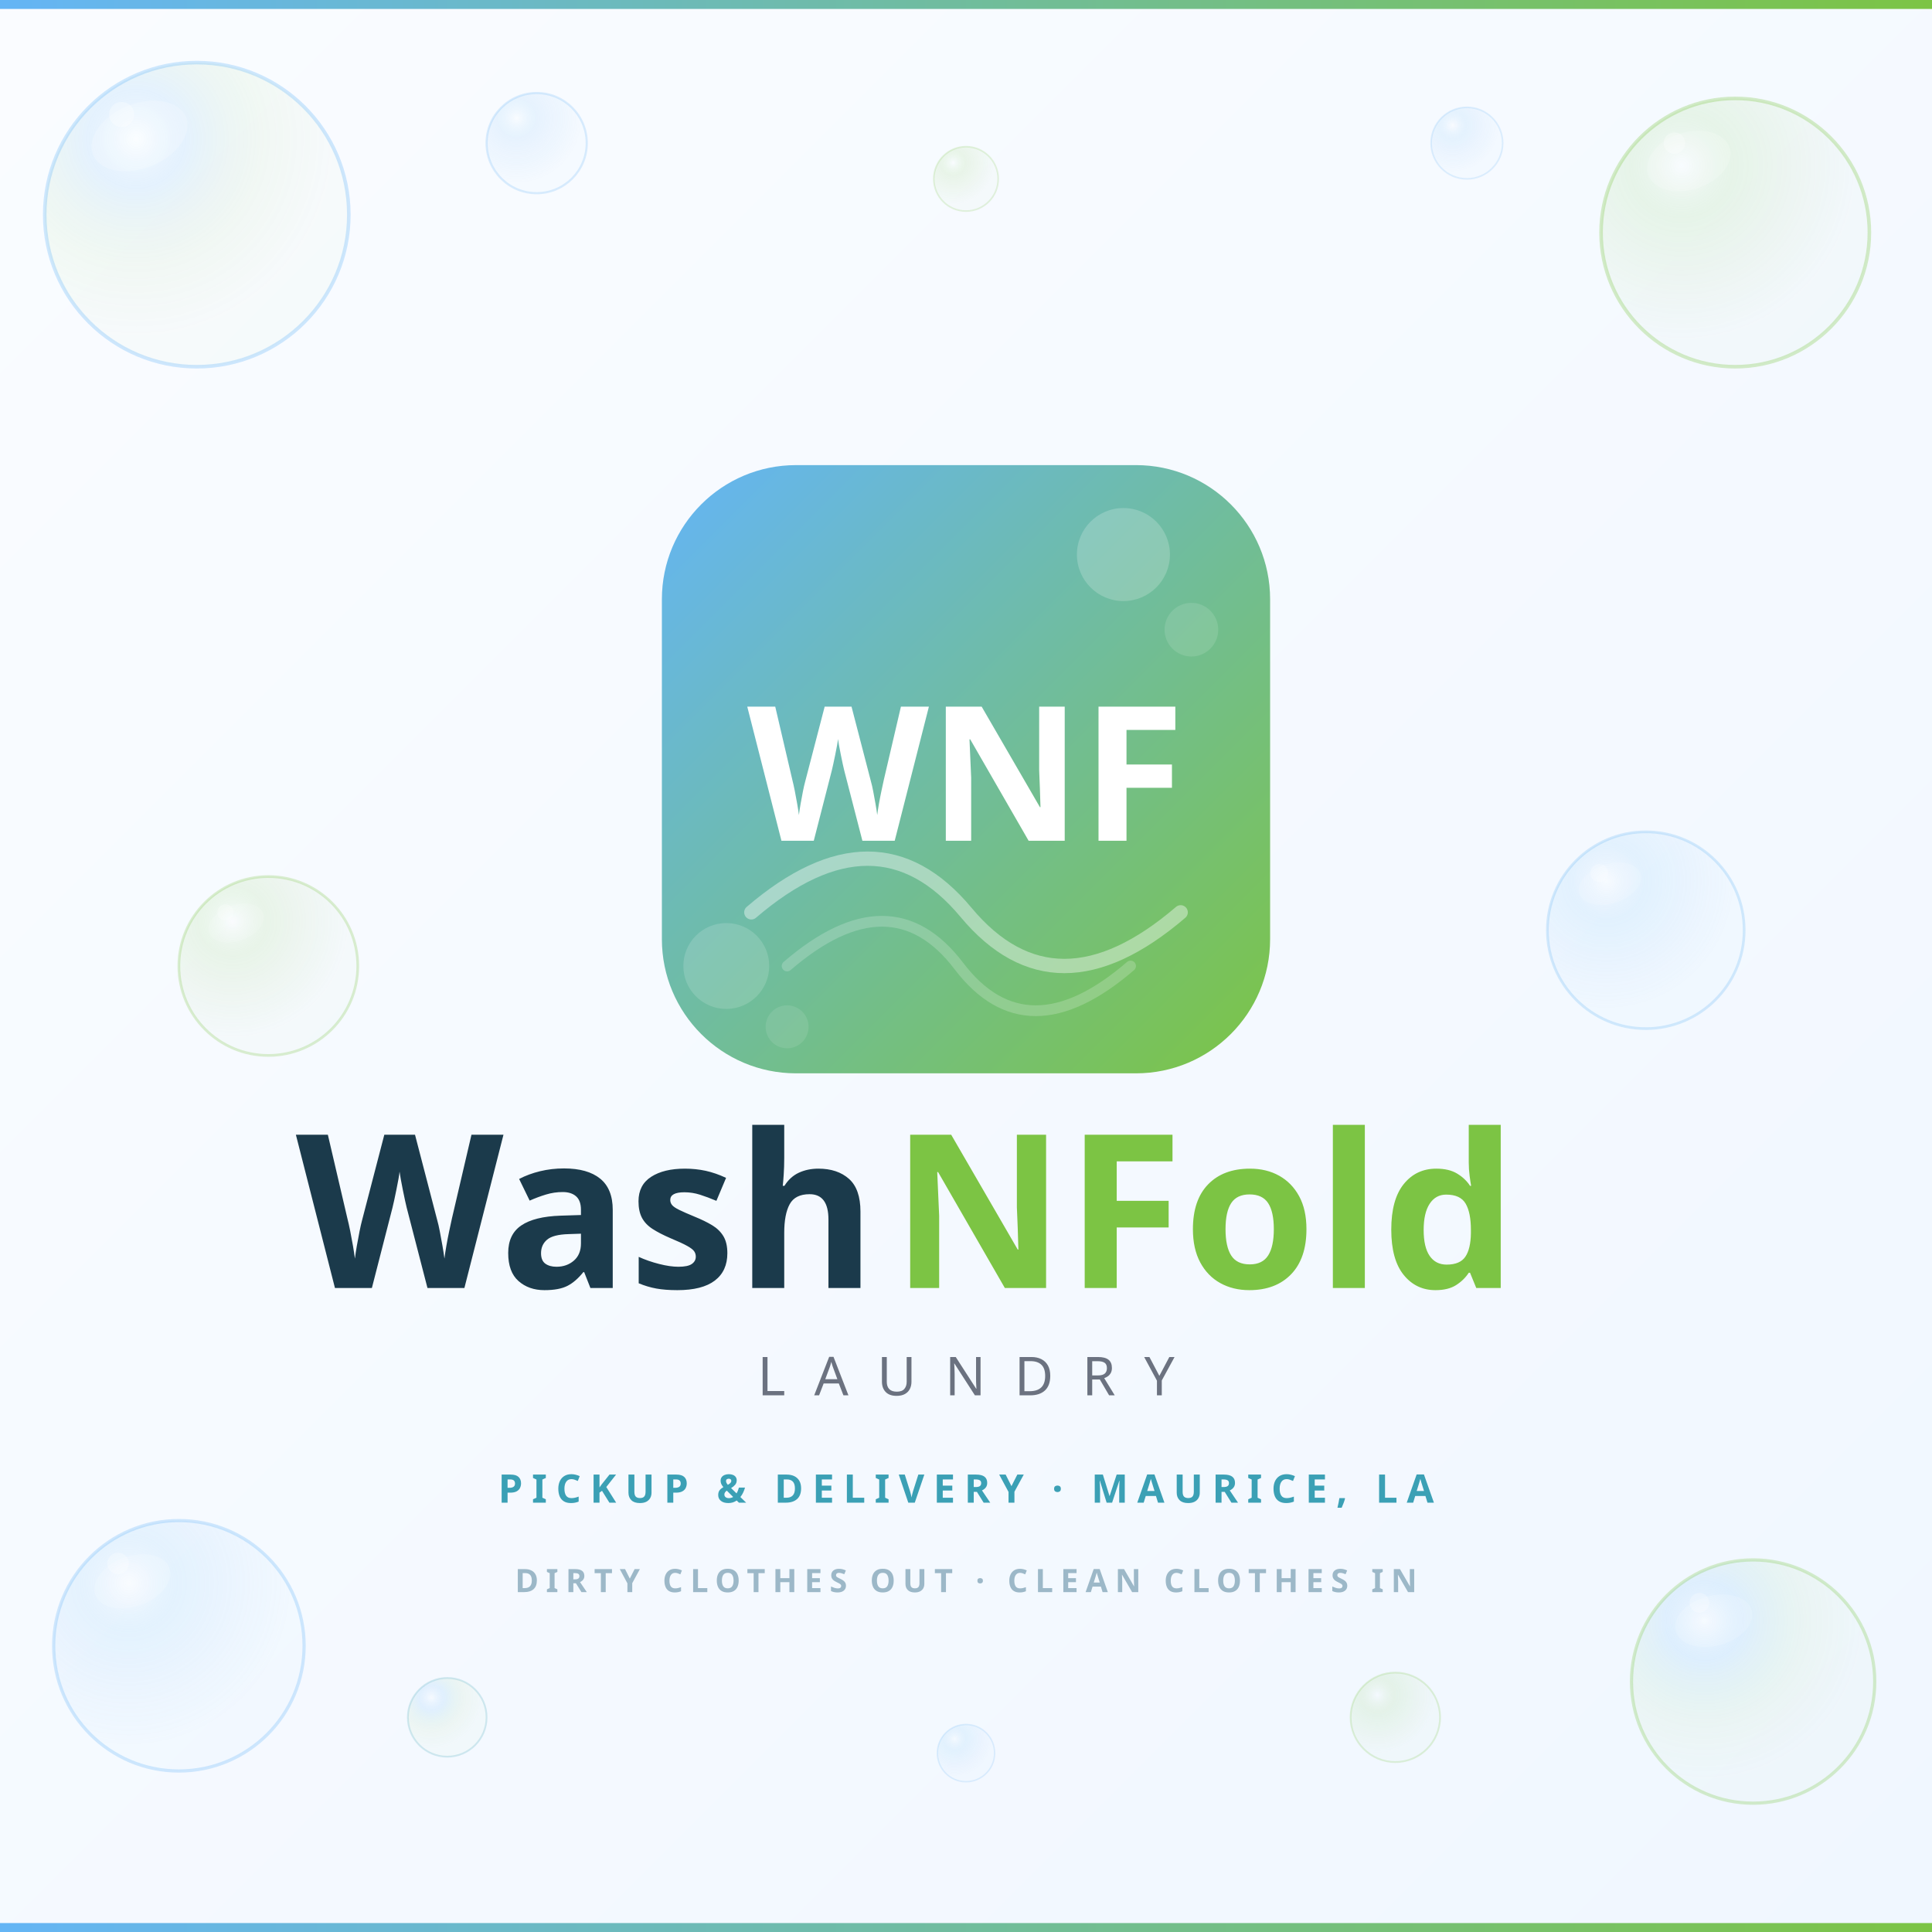
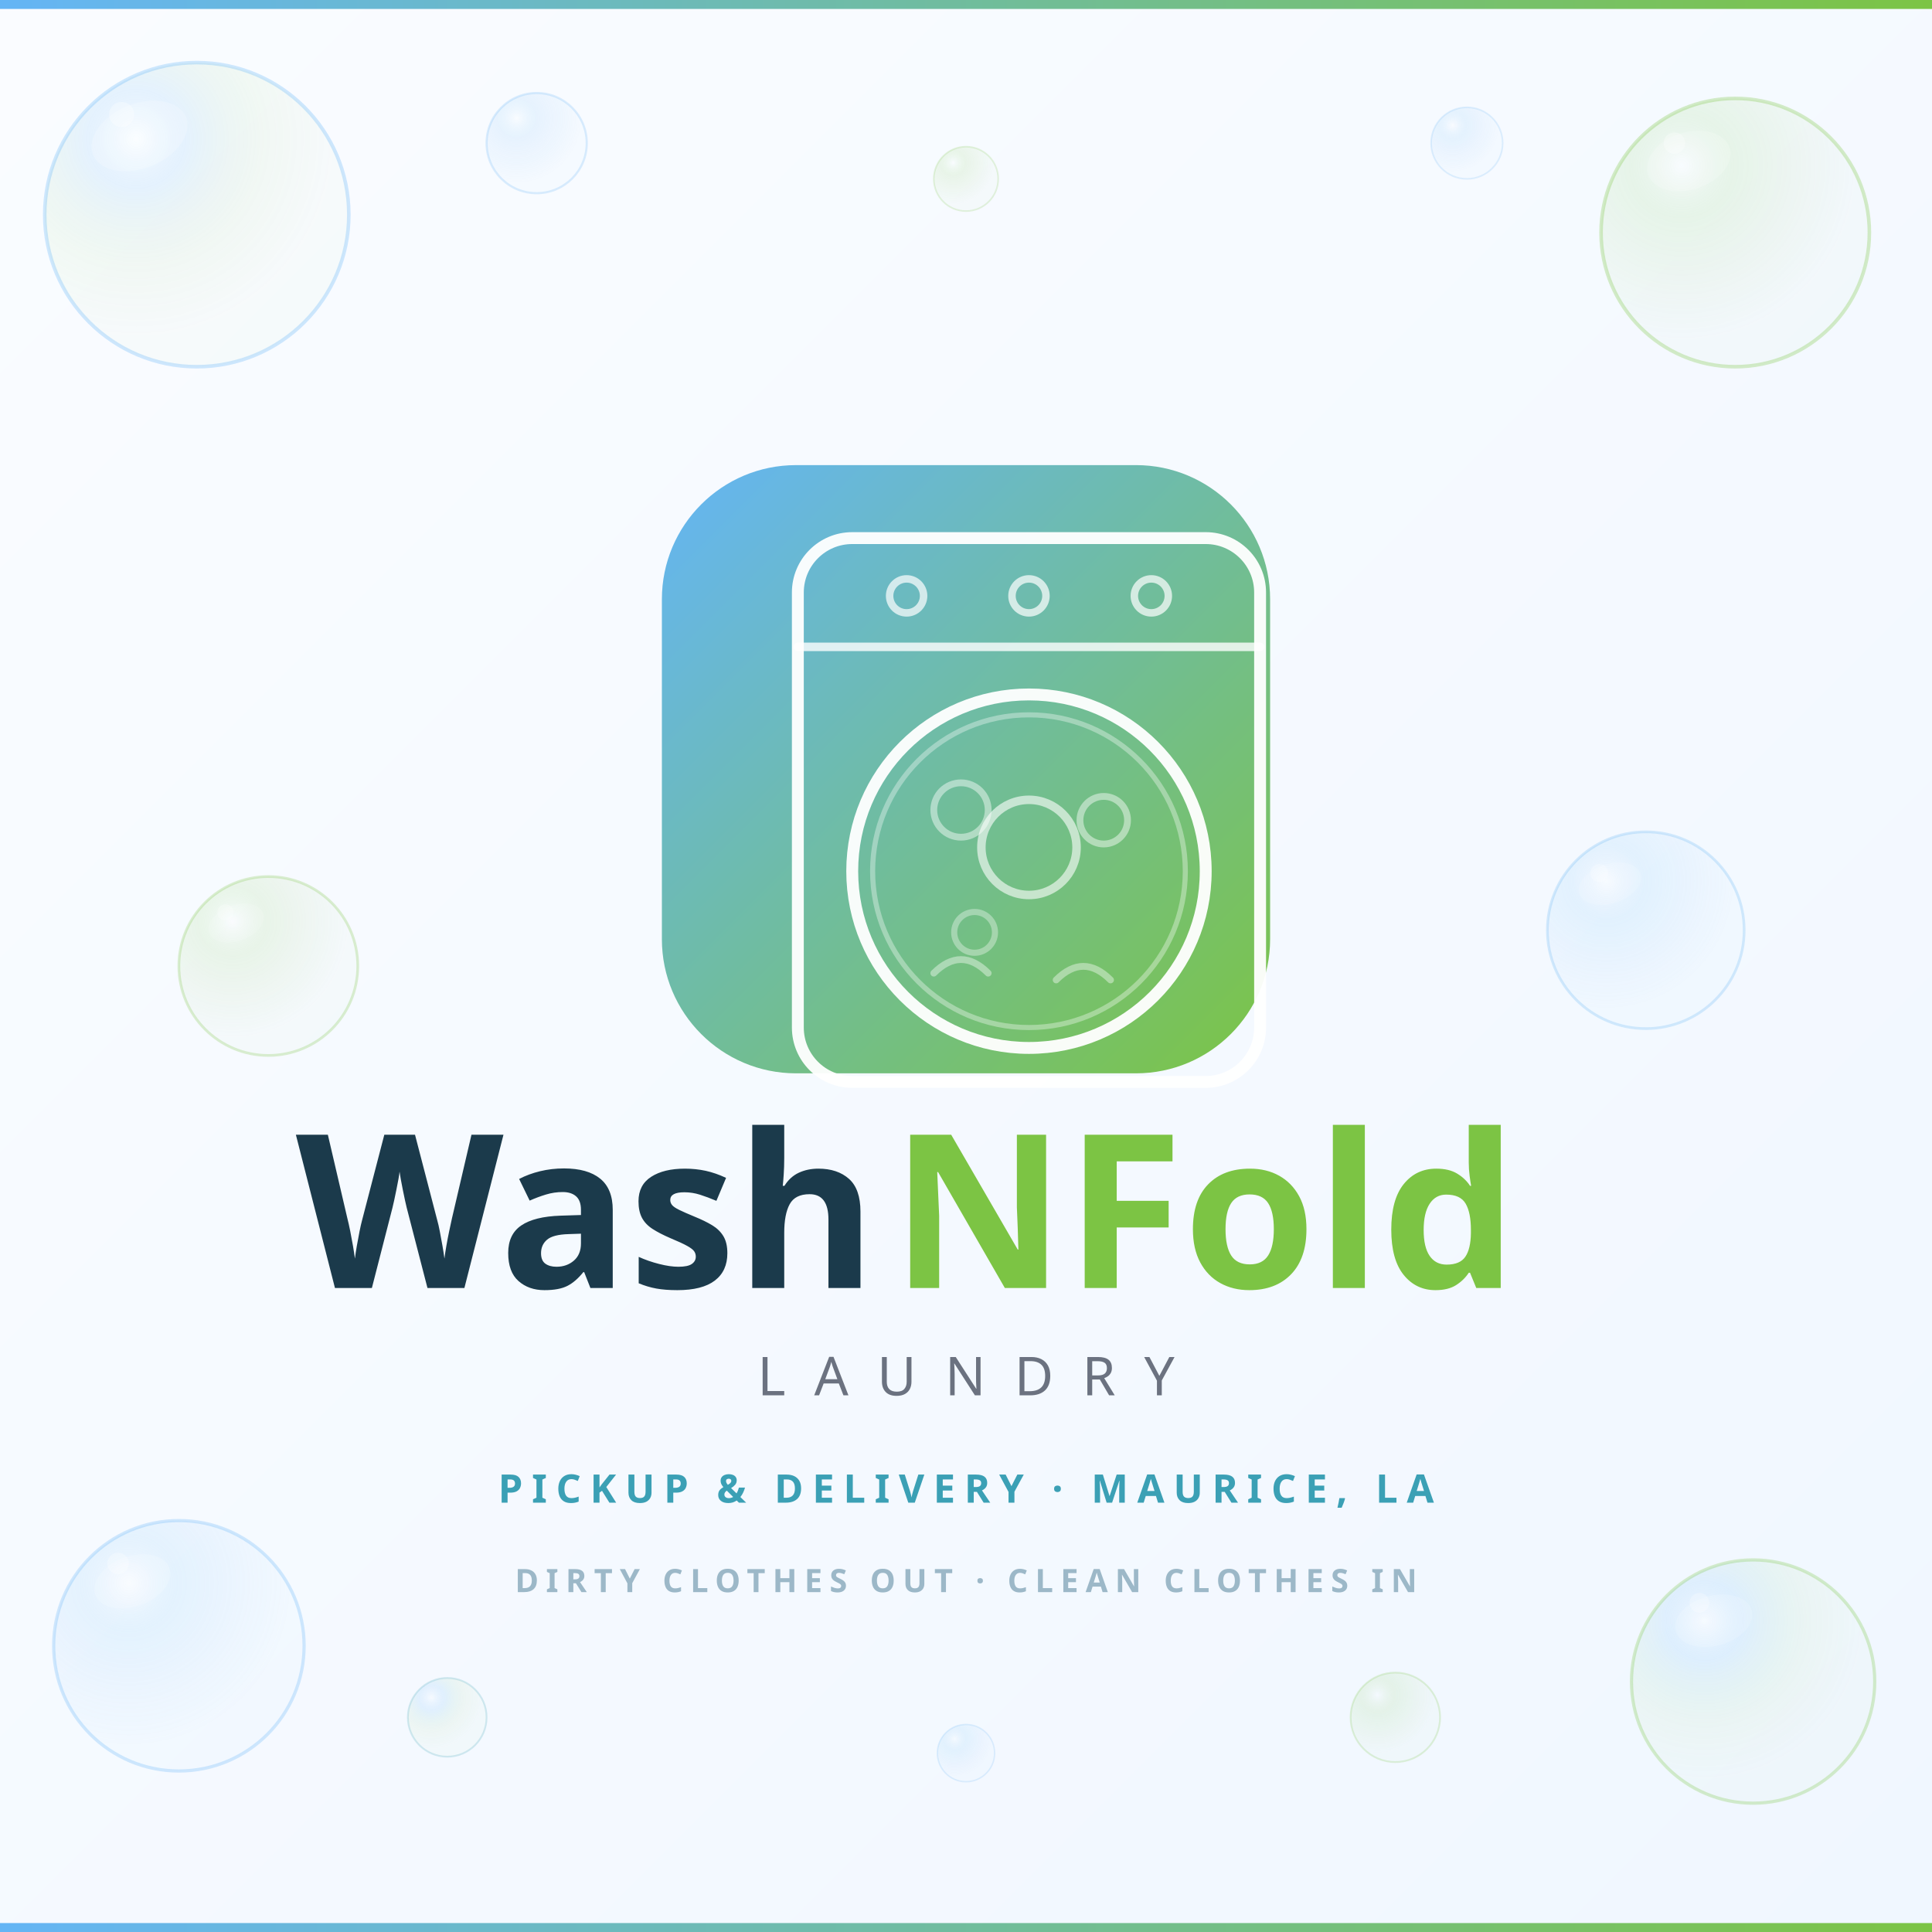
<svg xmlns="http://www.w3.org/2000/svg" viewBox="0 0 1080 1080" width="1080" height="1080">
  <defs>
    <linearGradient id="dbg" x1="0" y1="0" x2="1" y2="1">
      <stop offset="0%" stop-color="#FAFCFF" />
      <stop offset="100%" stop-color="#F0F7FF" />
    </linearGradient>
    <linearGradient id="accent" x1="0" y1="0" x2="1" y2="0">
      <stop offset="0%" stop-color="#64B5F6" />
      <stop offset="100%" stop-color="#7CC444" />
    </linearGradient>
    <radialGradient id="ga" cx="30%" cy="25%" r="65%">
      <stop offset="0%" stop-color="#FFFFFF" stop-opacity="0.22" />
      <stop offset="25%" stop-color="#64B5F6" stop-opacity="0.14" />
      <stop offset="65%" stop-color="#7CC444" stop-opacity="0.06" />
      <stop offset="100%" stop-color="#7CC444" stop-opacity="0.02" />
    </radialGradient>
    <radialGradient id="gb" cx="30%" cy="25%" r="65%">
      <stop offset="0%" stop-color="#FFFFFF" stop-opacity="0.2" />
      <stop offset="30%" stop-color="#64B5F6" stop-opacity="0.12" />
      <stop offset="100%" stop-color="#64B5F6" stop-opacity="0.02" />
    </radialGradient>
    <radialGradient id="gg" cx="30%" cy="25%" r="65%">
      <stop offset="0%" stop-color="#FFFFFF" stop-opacity="0.2" />
      <stop offset="30%" stop-color="#7CC444" stop-opacity="0.12" />
      <stop offset="100%" stop-color="#7CC444" stop-opacity="0.02" />
    </radialGradient>
    <linearGradient id="mark" x1="0" y1="0" x2="1" y2="1">
      <stop offset="0%" stop-color="#64B5F6" />
      <stop offset="100%" stop-color="#7CC444" />
    </linearGradient>
  </defs>
  <rect width="1080" height="1080" fill="url(#dbg)" />
  <rect width="1080" height="5" fill="url(#accent)" />
  <rect y="1075" width="1080" height="5" fill="url(#accent)" />
  <circle cx="110" cy="120" r="85" fill="url(#ga)" stroke="#64B5F6" stroke-width="2" stroke-opacity="0.3" />
  <ellipse cx="78" cy="76" rx="28" ry="18" fill="#FFFFFF" opacity="0.18" transform="rotate(-22,78,76)" />
  <circle cx="68" cy="64" r="7" fill="#FFFFFF" opacity="0.3" />
  <circle cx="970" cy="130" r="75" fill="url(#gg)" stroke="#7CC444" stroke-width="2" stroke-opacity="0.3" />
  <ellipse cx="944" cy="90" rx="24" ry="16" fill="#FFFFFF" opacity="0.16" transform="rotate(-18,944,90)" />
  <circle cx="936" cy="80" r="6" fill="#FFFFFF" opacity="0.28" />
  <circle cx="100" cy="920" r="70" fill="url(#gb)" stroke="#64B5F6" stroke-width="1.8" stroke-opacity="0.28" />
  <ellipse cx="74" cy="884" rx="22" ry="14" fill="#FFFFFF" opacity="0.15" transform="rotate(-20,74,884)" />
  <circle cx="66" cy="874" r="6" fill="#FFFFFF" opacity="0.25" />
  <circle cx="980" cy="940" r="68" fill="url(#ga)" stroke="#7CC444" stroke-width="1.8" stroke-opacity="0.28" />
  <ellipse cx="958" cy="906" rx="22" ry="14" fill="#FFFFFF" opacity="0.14" transform="rotate(-15,958,906)" />
  <circle cx="950" cy="896" r="5.5" fill="#FFFFFF" opacity="0.24" />
  <circle cx="920" cy="520" r="55" fill="url(#gb)" stroke="#64B5F6" stroke-width="1.5" stroke-opacity="0.25" />
  <ellipse cx="900" cy="494" rx="18" ry="11" fill="#FFFFFF" opacity="0.12" transform="rotate(-18,900,494)" />
  <circle cx="894" cy="488" r="5" fill="#FFFFFF" opacity="0.22" />
  <circle cx="150" cy="540" r="50" fill="url(#gg)" stroke="#7CC444" stroke-width="1.5" stroke-opacity="0.25" />
  <ellipse cx="132" cy="516" rx="16" ry="10" fill="#FFFFFF" opacity="0.12" transform="rotate(-20,132,516)" />
  <circle cx="126" cy="510" r="4.5" fill="#FFFFFF" opacity="0.22" />
  <circle cx="300" cy="80" r="28" fill="url(#gb)" stroke="#64B5F6" stroke-width="1.2" stroke-opacity="0.22" />
  <circle cx="780" cy="960" r="25" fill="url(#gg)" stroke="#7CC444" stroke-width="1" stroke-opacity="0.2" />
  <circle cx="250" cy="960" r="22" fill="url(#ga)" stroke="#3BA0B5" stroke-width="1" stroke-opacity="0.2" />
  <circle cx="820" cy="80" r="20" fill="url(#gb)" stroke="#64B5F6" stroke-width="0.9" stroke-opacity="0.18" />
  <circle cx="540" cy="100" r="18" fill="url(#gg)" stroke="#7CC444" stroke-width="0.9" stroke-opacity="0.18" />
  <circle cx="540" cy="980" r="16" fill="url(#gb)" stroke="#64B5F6" stroke-width="0.8" stroke-opacity="0.18" />
  <rect x="370" y="260" width="340" height="340" rx="75" fill="url(#mark)" />
-   <circle cx="628" cy="310" r="26" fill="#FFFFFF" opacity="0.2" />
-   <circle cx="666" cy="352" r="15" fill="#FFFFFF" opacity="0.12" />
-   <circle cx="406" cy="540" r="24" fill="#FFFFFF" opacity="0.15" />
-   <circle cx="440" cy="574" r="12" fill="#FFFFFF" opacity="0.1" />
-   <path d="M420 510 Q490 450 540 510 Q590 570 660 510" fill="none" stroke="#FFFFFF" stroke-width="8" stroke-linecap="round" opacity="0.4" />
-   <path d="M440 540 Q498 490 536 540 Q574 590 632 540" fill="none" stroke="#FFFFFF" stroke-width="6" stroke-linecap="round" opacity="0.2" />
-   <text x="540" y="470" text-anchor="middle" font-family="'Nunito', sans-serif" font-weight="900" font-size="105" fill="#FFFFFF">WNF</text>
+   <g transform="translate(408,278) scale(1.9)">
+     <rect x="20" y="12" width="136" height="160" rx="16" fill="none" stroke="#FFFFFF" stroke-width="3.5" stroke-linecap="round" stroke-linejoin="round" opacity="0.95" />
+     <line x1="20" y1="44" x2="156" y2="44" stroke="#FFFFFF" stroke-width="2.5" stroke-linecap="round" opacity="0.8" />
+     <circle cx="52" cy="29" r="5" fill="none" stroke="#FFFFFF" stroke-width="2.2" opacity="0.7" />
+     <circle cx="88" cy="29" r="5" fill="none" stroke="#FFFFFF" stroke-width="2.2" opacity="0.7" />
+     <circle cx="124" cy="29" r="5" fill="none" stroke="#FFFFFF" stroke-width="2.2" opacity="0.7" />
+     <circle cx="88" cy="110" r="52" fill="none" stroke="#FFFFFF" stroke-width="3.5" stroke-linecap="round" opacity="0.95" />
+     <circle cx="88" cy="110" r="46" fill="none" stroke="#FFFFFF" stroke-width="1.5" opacity="0.35" />
+     <circle cx="88" cy="103" r="14" fill="none" stroke="#FFFFFF" stroke-width="2.5" opacity="0.6" />
+     <circle cx="68" cy="92" r="8" fill="none" stroke="#FFFFFF" stroke-width="2" opacity="0.45" />
+     <circle cx="110" cy="95" r="7" fill="none" stroke="#FFFFFF" stroke-width="2" opacity="0.45" />
+     <circle cx="72" cy="128" r="6" fill="none" stroke="#FFFFFF" stroke-width="1.8" opacity="0.35" />
+     <path d="M60 140 Q68 132 76 140" fill="none" stroke="#FFFFFF" stroke-width="2" stroke-linecap="round" opacity="0.4" />
+     <path d="M96 142 Q104 134 112 142" fill="none" stroke="#FFFFFF" stroke-width="2" stroke-linecap="round" opacity="0.4" />
+   </g>
  <text x="490" y="720" text-anchor="end" font-family="'Nunito', sans-serif" font-weight="900" font-size="120" fill="#1B3A4B">Wash</text>
  <text x="498" y="720" text-anchor="start" font-family="'Nunito', sans-serif" font-weight="900" font-size="120" fill="#7CC444">NFold</text>
  <text x="540" y="780" text-anchor="middle" font-family="'Nunito', sans-serif" font-weight="400" font-size="30" letter-spacing="16" fill="#6B7280">LAUNDRY</text>
  <text x="540" y="840" text-anchor="middle" font-family="'Nunito', sans-serif" font-weight="700" font-size="22" letter-spacing="5" fill="#3BA0B5">PICKUP &amp; DELIVERY · MAURICE, LA</text>
  <text x="540" y="890" text-anchor="middle" font-family="'Nunito', sans-serif" font-weight="800" font-size="18" letter-spacing="4" fill="#9CB8C8">DIRTY CLOTHES OUT · CLEAN CLOTHES IN</text>
</svg>
